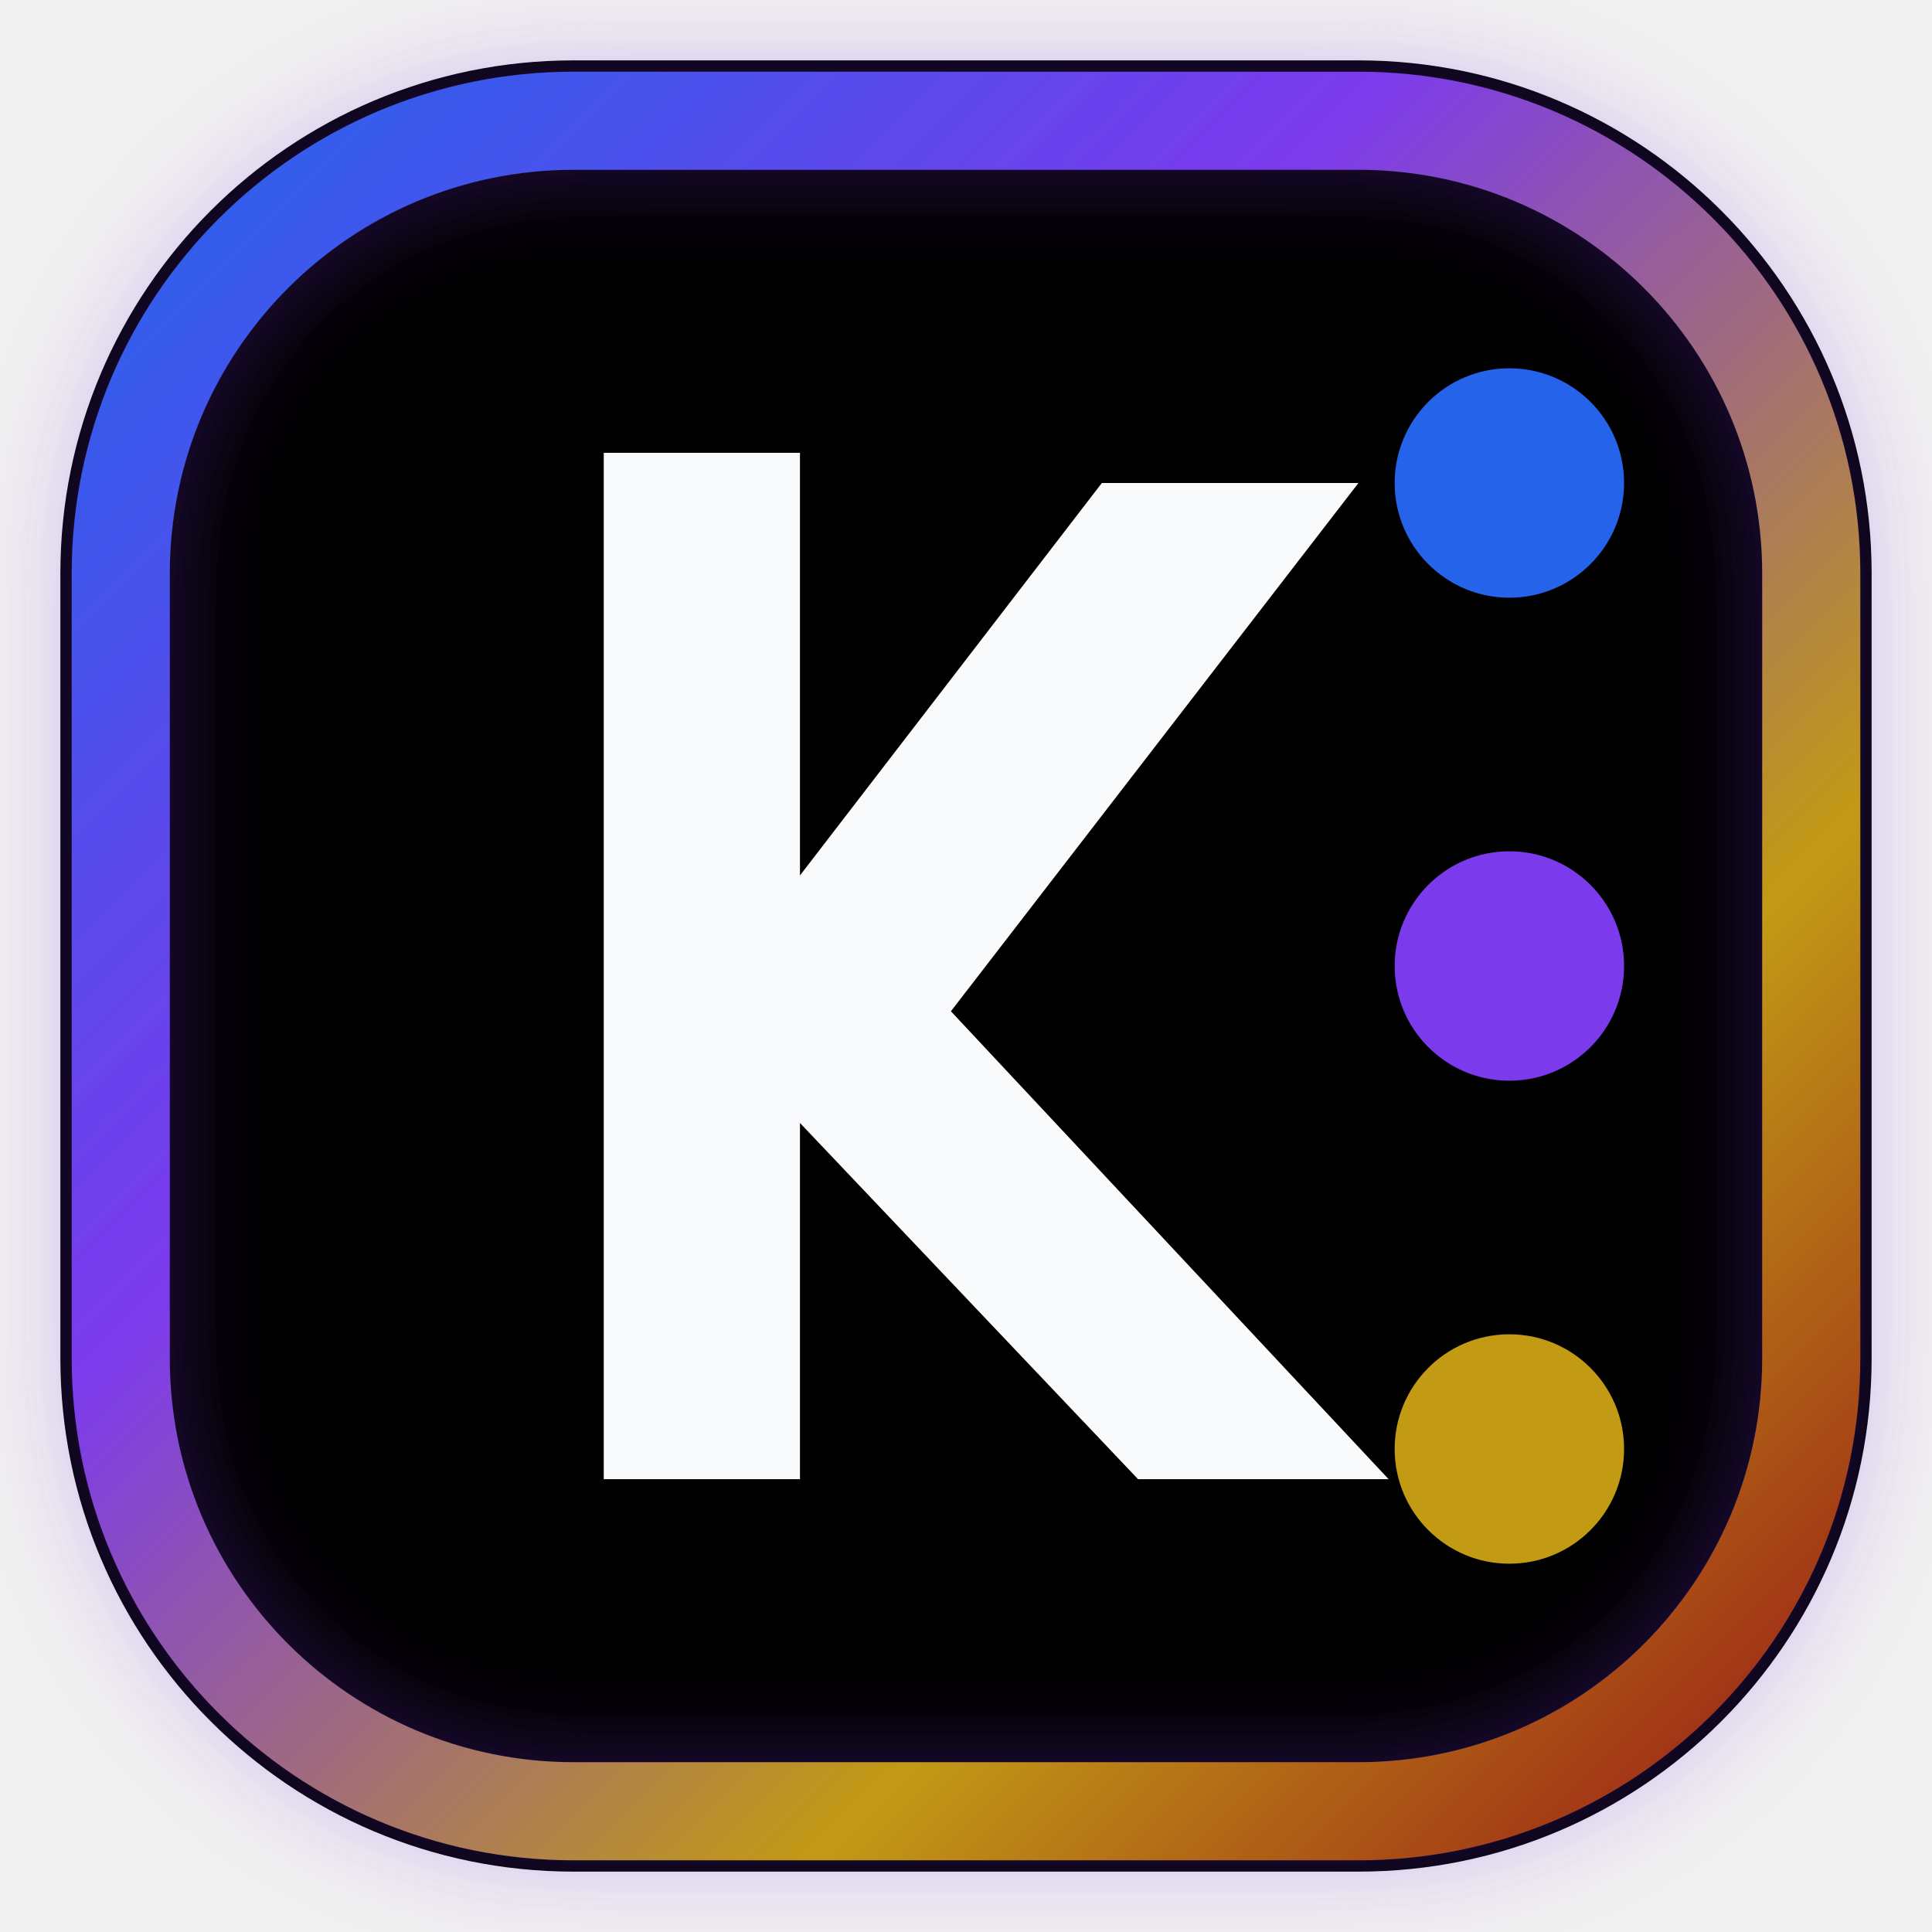
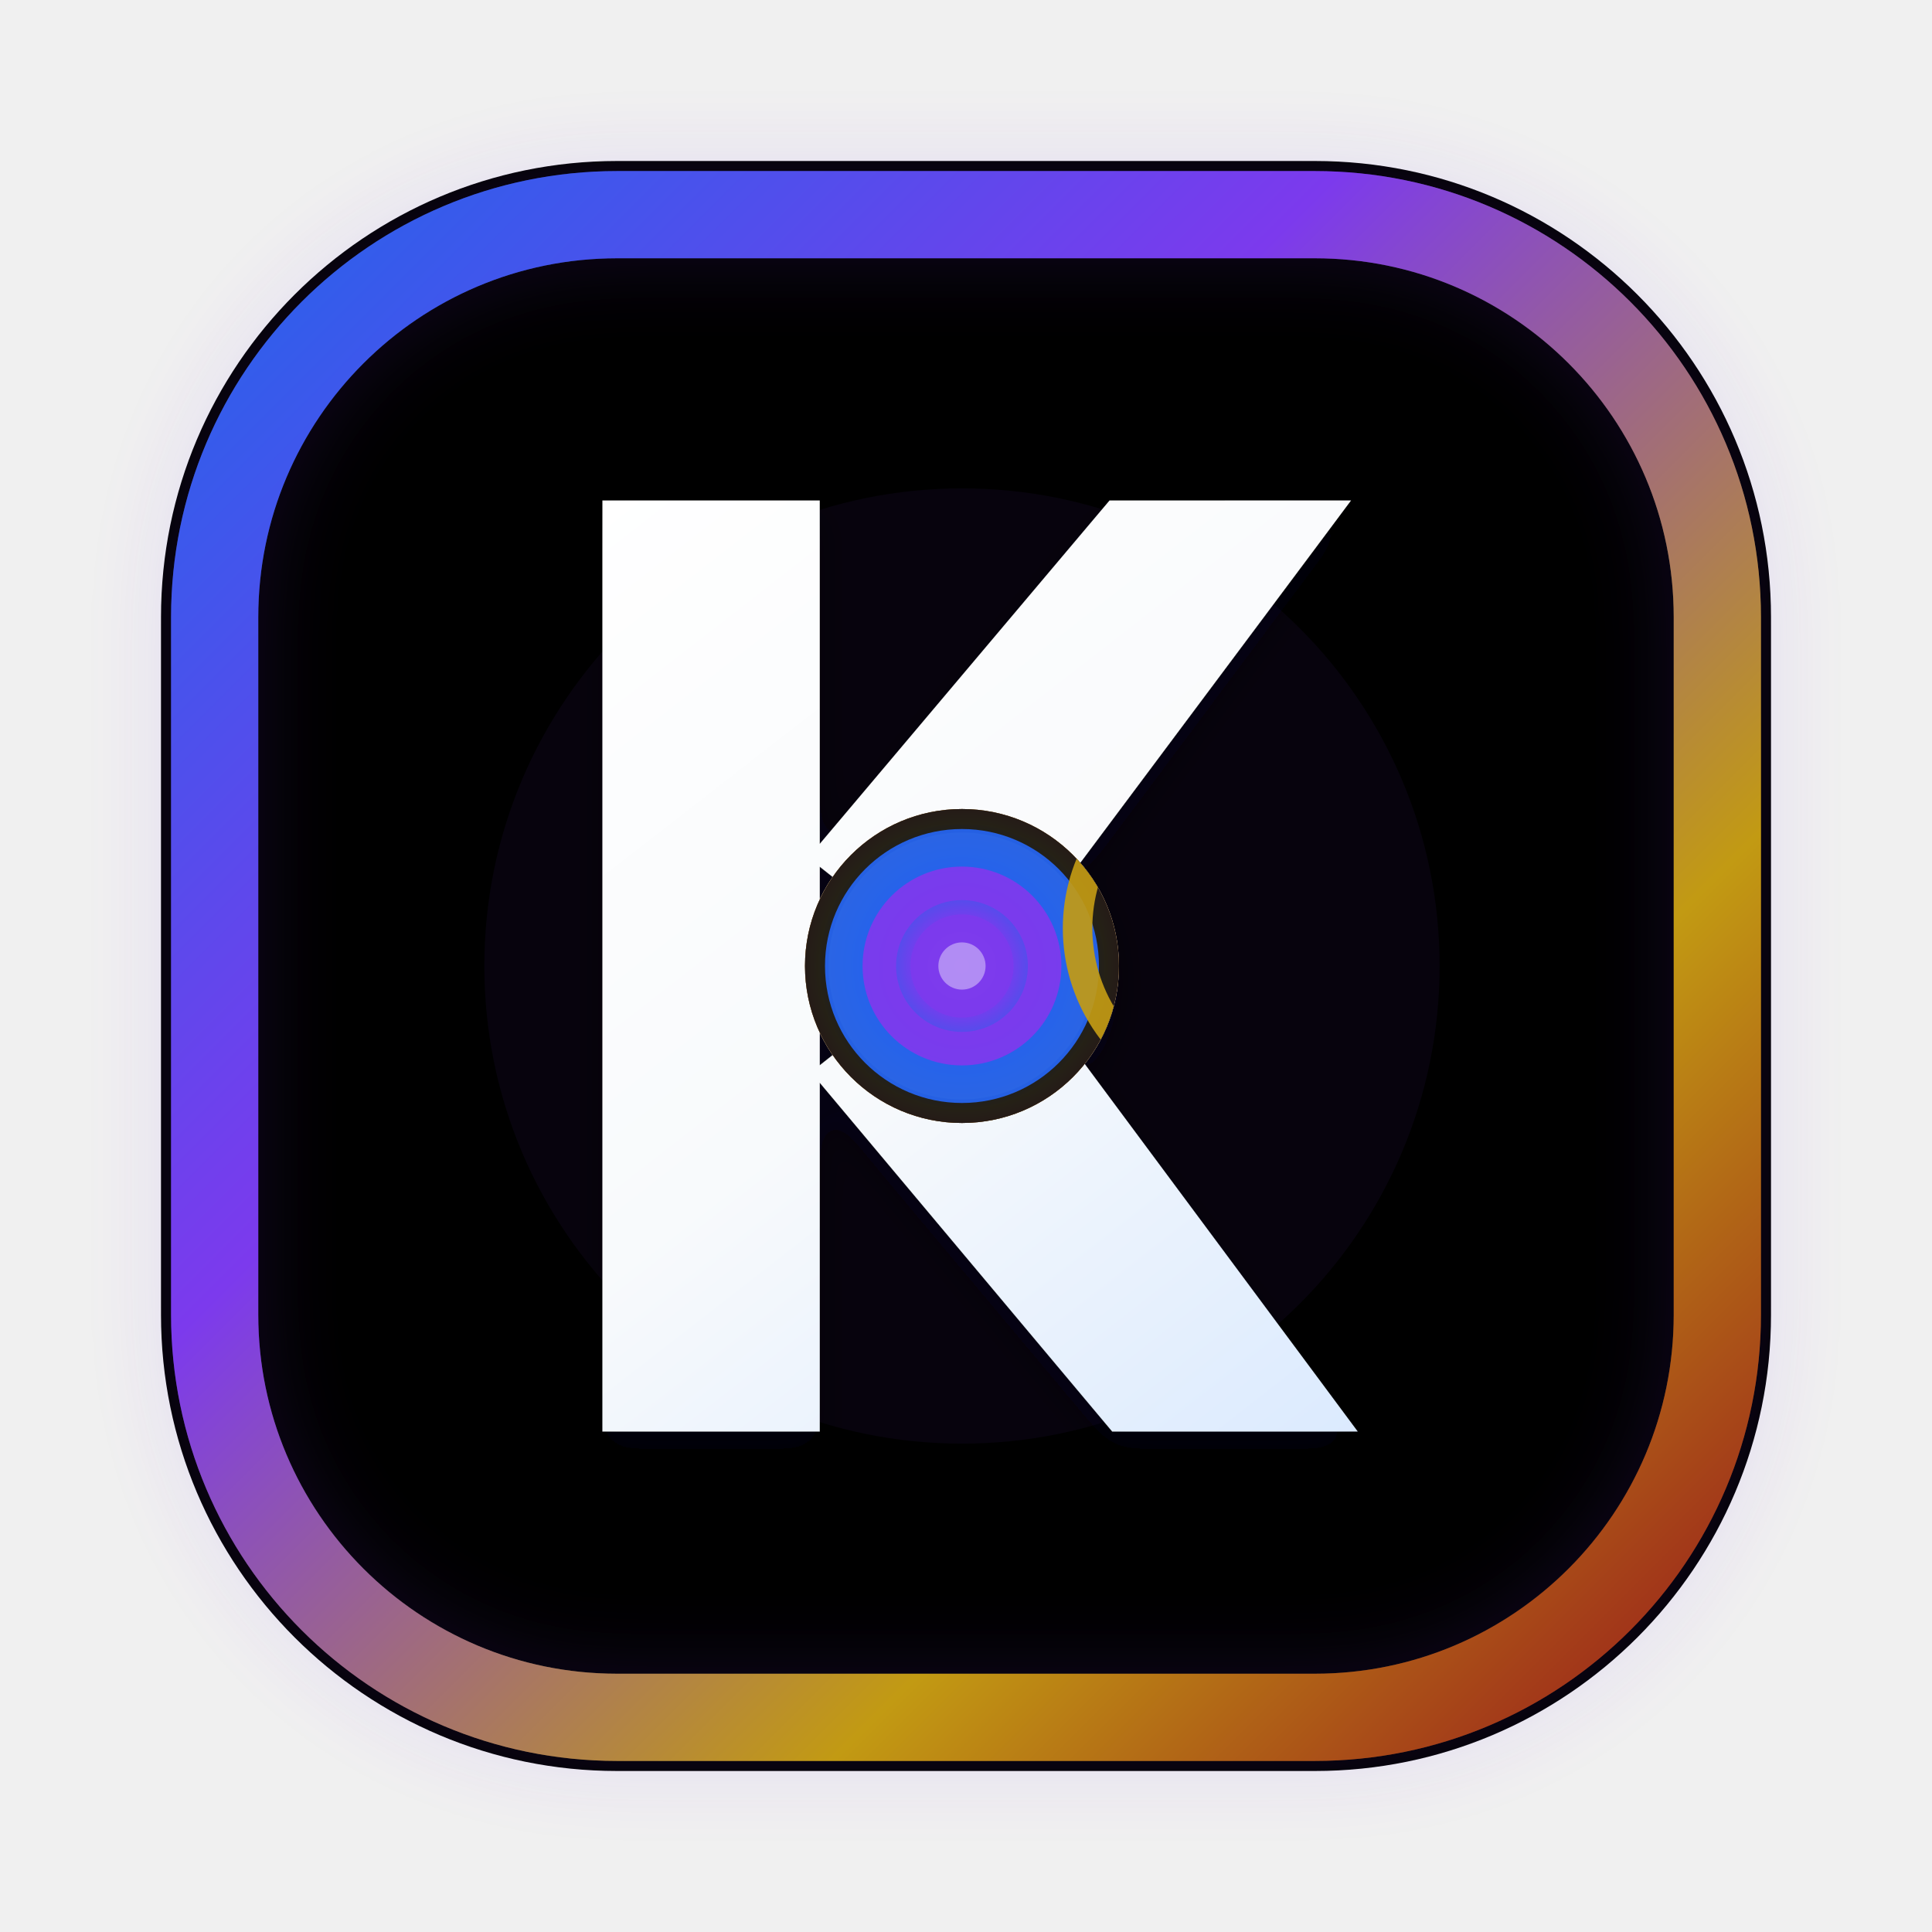
- <svg xmlns="http://www.w3.org/2000/svg" viewBox="4 4 64 64">
+ <svg xmlns="http://www.w3.org/2000/svg" viewBox="0 0 72 72" shape-rendering="geometricPrecision">
  <defs>
-     <linearGradient id="g" x1="8" y1="8" x2="64" y2="64" gradientUnits="userSpaceOnUse">
+     <linearGradient id="b" x1="8" y1="8" x2="64" y2="64" gradientUnits="userSpaceOnUse">
      <stop offset="0" stop-color="#2563eb" />
      <stop offset="0.36" stop-color="#7c3aed" />
      <stop offset="0.72" stop-color="#c29a13" />
      <stop offset="1" stop-color="#991b1b" />
    </linearGradient>
-     <filter id="s" x="-25%" y="-25%" width="150%" height="150%">
-       <feDropShadow dx="0" dy="0" stdDeviation="1.6" flood-color="#7c3aed" flood-opacity="0.32" />
+     <linearGradient id="k" x1="22" y1="18" x2="50" y2="54" gradientUnits="userSpaceOnUse">
+       <stop offset="0" stop-color="#fff" />
+       <stop offset="0.52" stop-color="#f8fafc" />
+       <stop offset="1" stop-color="#dbeafe" />
+     </linearGradient>
+     <radialGradient id="c" cx="35.85" cy="36" r="7.4" gradientUnits="userSpaceOnUse">
+       <stop offset="0" stop-color="#c084fc" />
+       <stop offset="0.22" stop-color="#7c3aed" />
+       <stop offset="0.48" stop-color="#2563eb" />
+       <stop offset="0.72" stop-color="#c29a13" />
+       <stop offset="1" stop-color="#b91c1c" />
+     </radialGradient>
+     <clipPath id="cc">
+       <circle cx="35.85" cy="36" r="5.85" />
+     </clipPath>
+     <filter id="g" x="-25%" y="-25%" width="150%" height="150%" color-interpolation-filters="sRGB">
+       <feDropShadow dx="0" dy="0" stdDeviation="1.55" flood-color="#7c3aed" flood-opacity="0.34" />
+     </filter>
+     <filter id="ks" x="-12%" y="-12%" width="124%" height="124%" color-interpolation-filters="sRGB">
+       <feDropShadow dx="0" dy="0.65" stdDeviation="0.65" flood-color="#020617" flood-opacity="0.42" />
    </filter>
  </defs>
-   <rect x="6" y="6" width="60" height="60" rx="17" fill="#000000" />
-   <rect x="8" y="8" width="56" height="56" rx="15" fill="none" stroke="url(#g)" stroke-width="3.25" filter="url(#s)" />
-   <path d="M24 19v34h6.5V41.2l11.2 11.8H50L35.5 37.5 49 20h-8.5L30.5 33V19z" fill="#f8fafc" />
-   <circle cx="54" cy="20" r="3.8" fill="#2563eb" />
-   <circle cx="54" cy="36" r="3.8" fill="#7c3aed" />
-   <circle cx="54" cy="52" r="3.8" fill="#c29a13" />
+   <rect x="6" y="6" width="60" height="60" rx="17" fill="#000" />
+   <rect x="8" y="8" width="56" height="56" rx="15" fill="none" stroke="url(#b)" stroke-width="3.25" opacity="0.42" filter="url(#g)" />
+   <rect x="8" y="8" width="56" height="56" rx="15" fill="none" stroke="url(#b)" stroke-width="3.25" />
+   <circle cx="35.85" cy="36" r="17.8" fill="#7c3aed" opacity="0.055" />
+   <path d="M22.45 18.65H30.55V31.45L41.35 18.65H50.35L37.55 35.78L50.6 53.35H41.45L30.55 40.35V53.35H22.45ZM30.55 32.3L35.22 36L30.55 39.7ZM35.85 30.15A5.85 5.85 0 1 1 35.85 41.85A5.85 5.85 0 1 1 35.85 30.15Z" fill="url(#k)" fill-rule="evenodd" filter="url(#ks)" />
+   <path d="M37.35 35.82L50.35 18.65H45.65L34.35 33.15Z" fill="#fff" opacity="0.1" />
+   <g clip-path="url(#cc)">
+     <circle cx="35.85" cy="36" r="5.85" fill="url(#c)" />
+     <circle cx="35.85" cy="36" r="5.55" fill="none" stroke="#020617" stroke-width="1.15" opacity="0.82" />
+     <circle cx="35.85" cy="36" r="4.38" fill="none" stroke="#2563eb" stroke-width="1.45" opacity="0.96" />
+     <circle cx="35.85" cy="36" r="3.08" fill="none" stroke="#7c3aed" stroke-width="1.25" opacity="0.96" />
+     <circle cx="35.85" cy="36" r="1.92" fill="#7c3aed" opacity="0.95" />
+     <circle cx="35.85" cy="36" r="0.88" fill="#f8fafc" opacity="0.42" />
+     <path d="M31.35 40.95A6.4 6.4 0 0 0 40.72 40.95" fill="none" stroke="#b91c1c" stroke-width="1.22" opacity="0.9" stroke-linecap="round" />
+     <path d="M40.95 31.55A6.25 6.25 0 0 0 41.45 38.4" fill="none" stroke="#c29a13" stroke-width="1.1" opacity="0.92" stroke-linecap="round" />
+   </g>
</svg>
